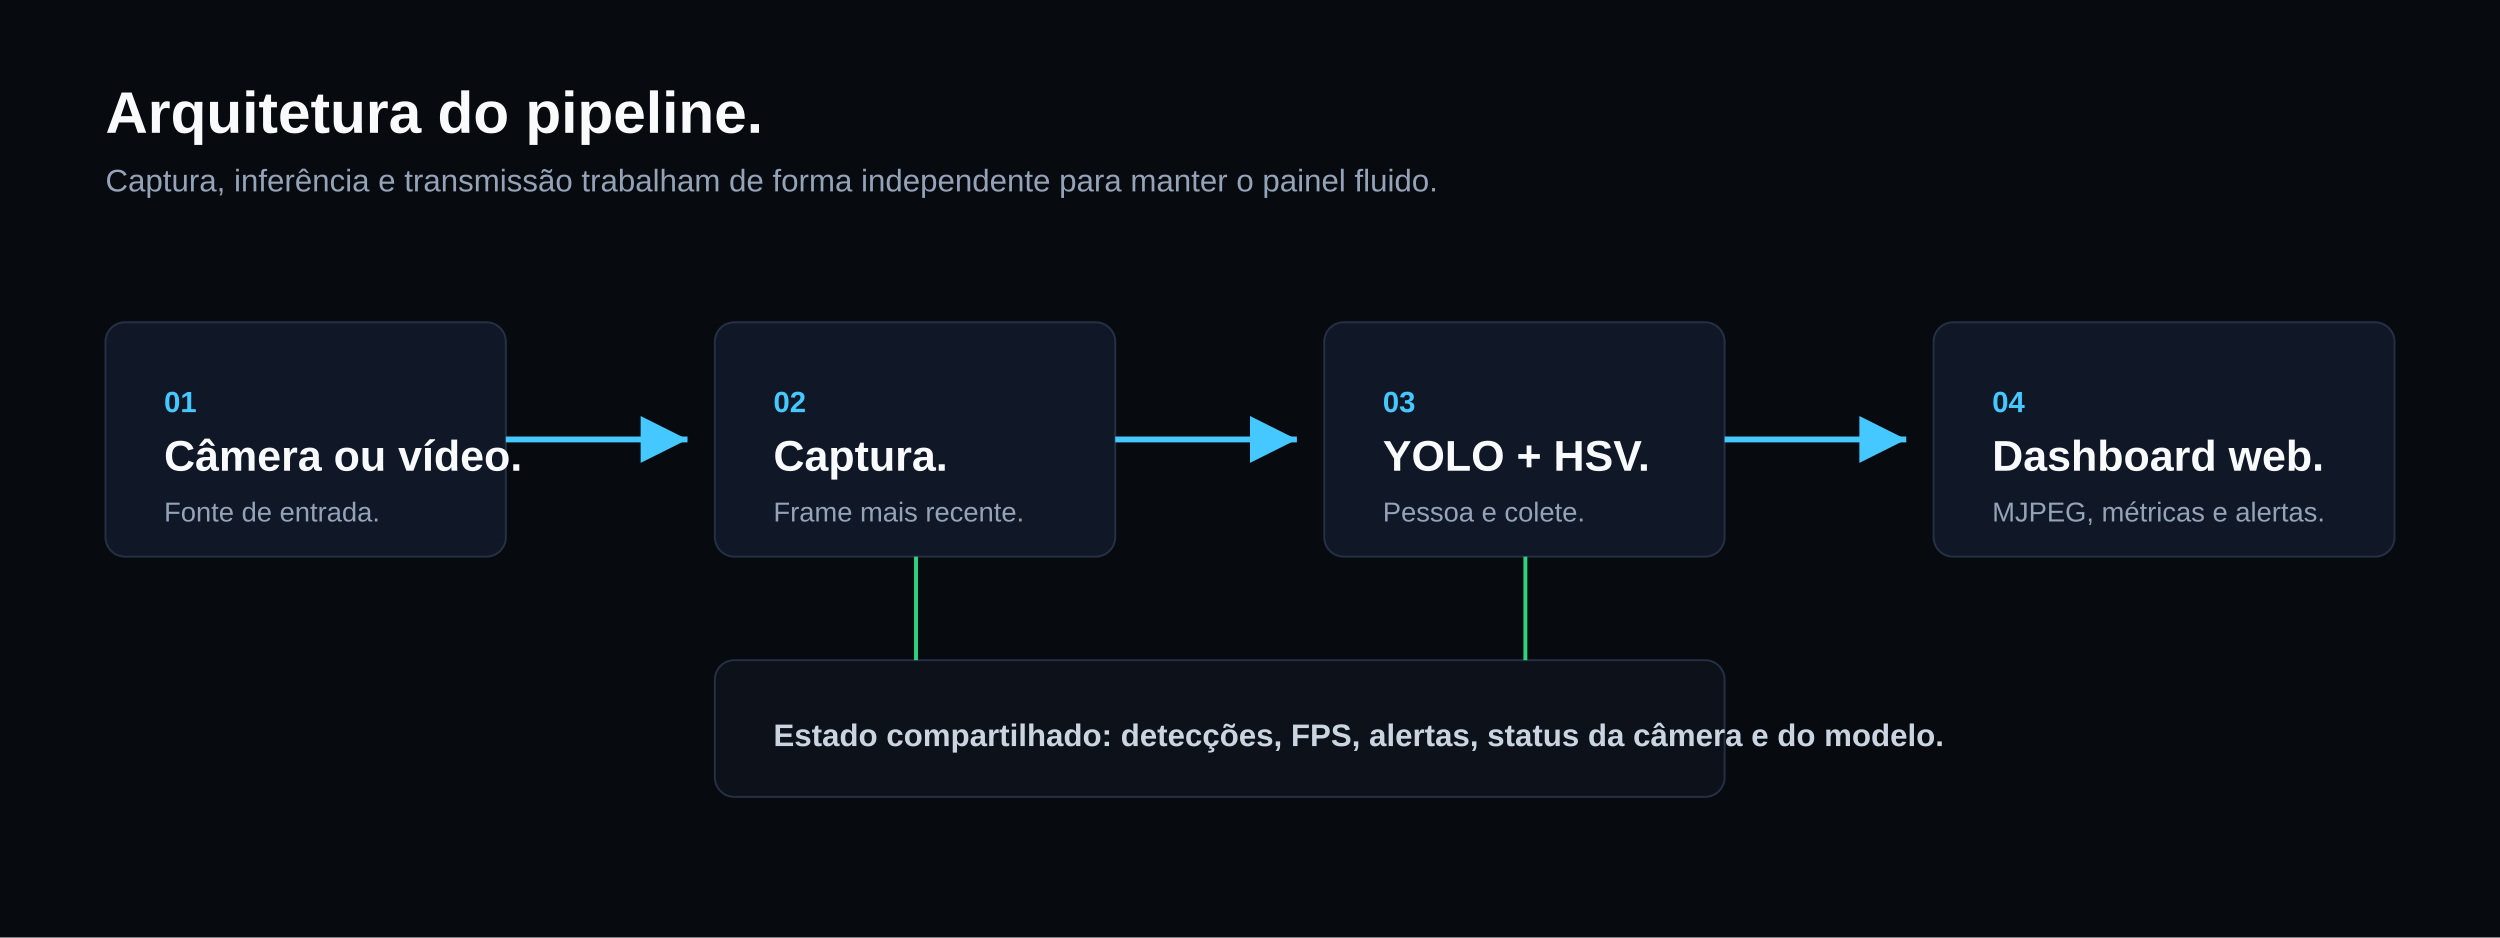
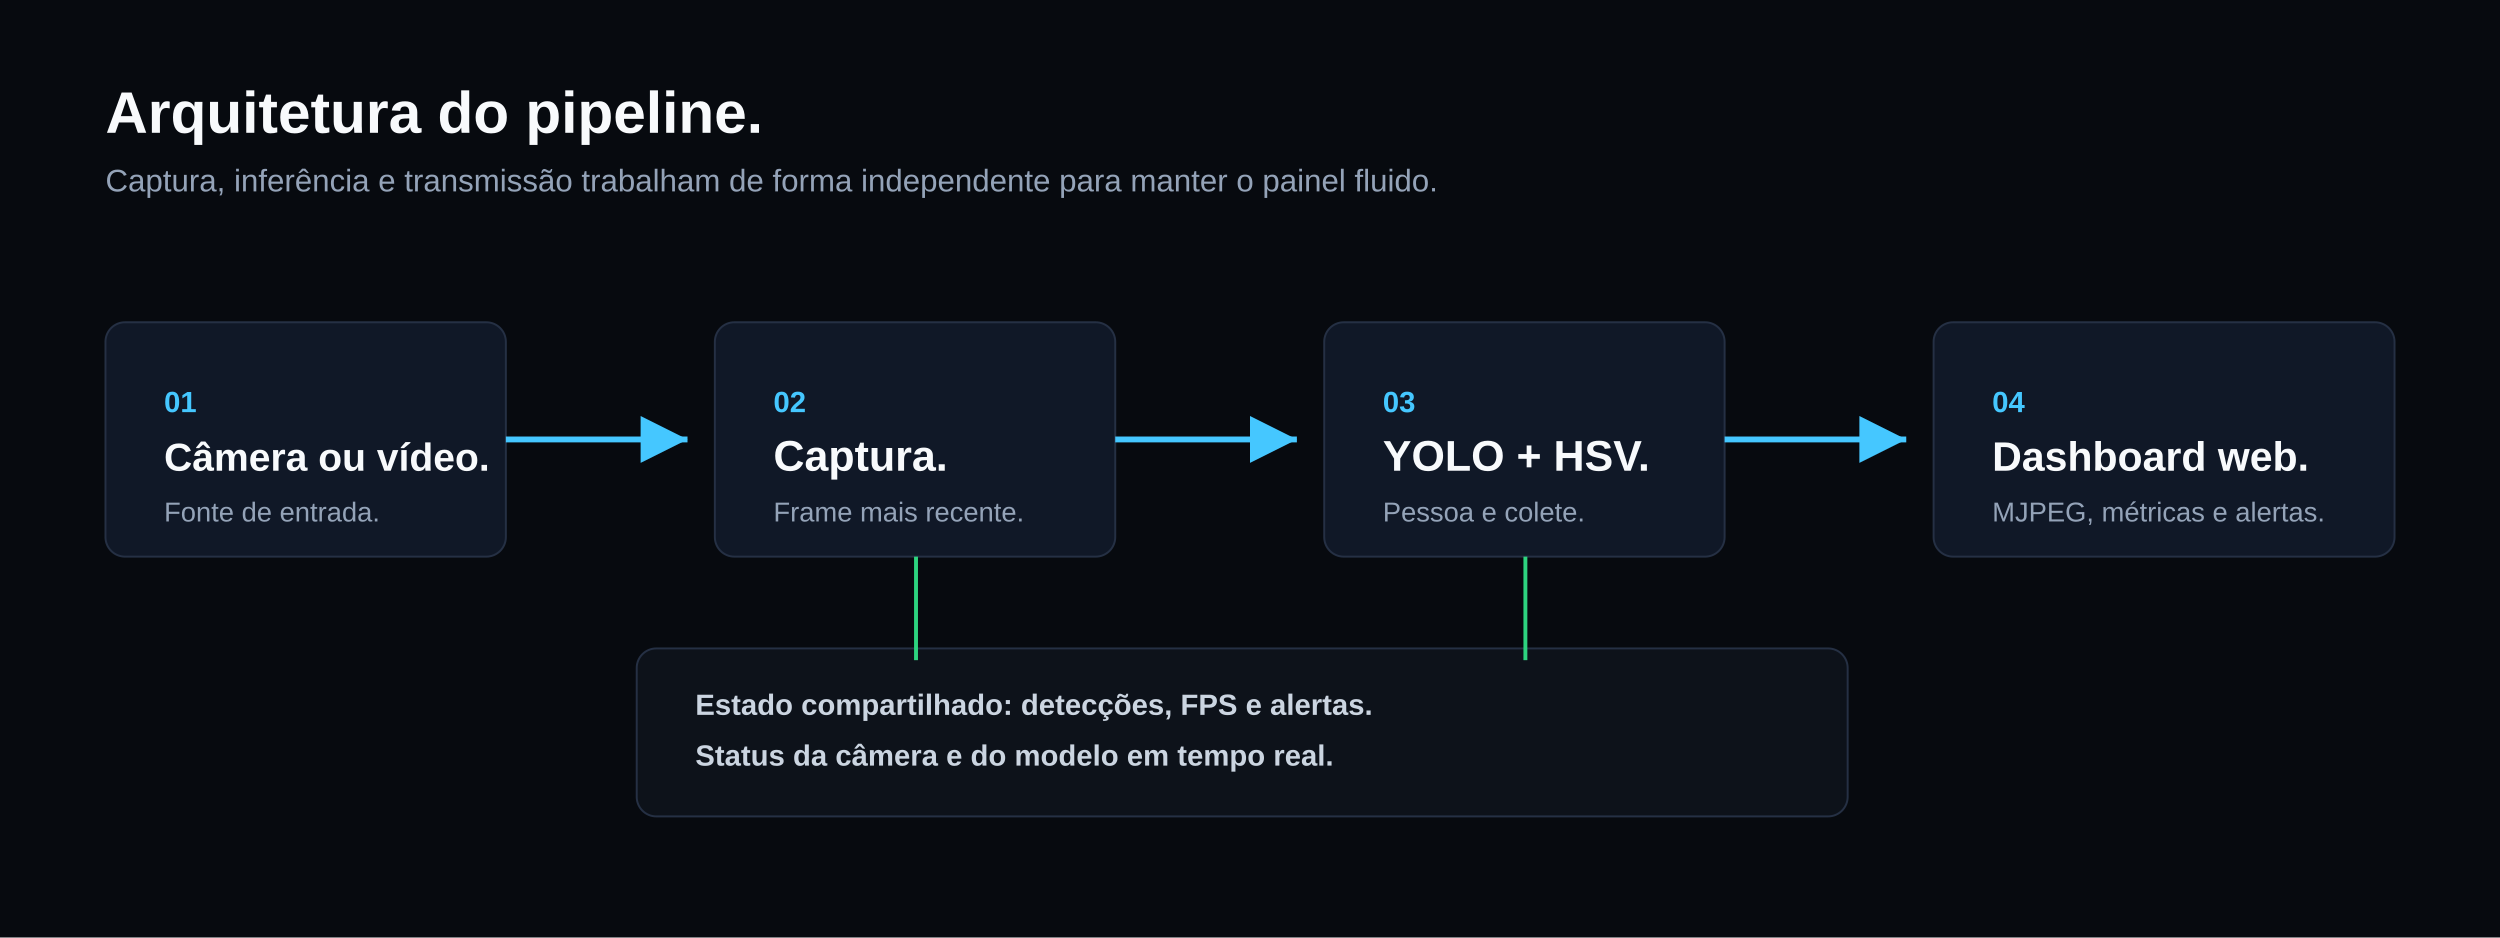
<svg xmlns="http://www.w3.org/2000/svg" width="1280" height="480" viewBox="0 0 1280 480" fill="none">
  <rect width="1280" height="480" fill="#070A0F" />
  <text x="54" y="68" fill="#F8FAFC" font-family="Segoe UI, Arial" font-size="30" font-weight="850">Arquitetura do pipeline.</text>
  <text x="54" y="98" fill="#94A3B8" font-family="Segoe UI, Arial" font-size="16">Captura, inferência e transmissão trabalham de forma independente para manter o painel fluido.</text>
  <defs>
    <marker id="arrow" markerWidth="12" markerHeight="12" refX="10" refY="6" orient="auto" markerUnits="strokeWidth">
      <path d="M2 2L10 6L2 10V2Z" fill="#45C7FF" />
    </marker>
  </defs>
  <g font-family="Segoe UI, Arial">
    <rect x="54" y="165" width="205" height="120" rx="10" fill="#101827" stroke="#253044" />
    <text x="84" y="211" fill="#45C7FF" font-size="15" font-weight="850">01</text>
-     <text x="84" y="241" fill="#F8FAFC" font-size="22" font-weight="850">Câmera ou vídeo.</text>
+     <text x="84" y="241" fill="#F8FAFC" font-size="20" font-weight="850">Câmera ou vídeo.</text>
    <text x="84" y="267" fill="#94A3B8" font-size="14">Fonte de entrada.</text>
    <line x1="259" y1="225" x2="352" y2="225" stroke="#45C7FF" stroke-width="3" marker-end="url(#arrow)" />
    <rect x="366" y="165" width="205" height="120" rx="10" fill="#101827" stroke="#253044" />
    <text x="396" y="211" fill="#45C7FF" font-size="15" font-weight="850">02</text>
    <text x="396" y="241" fill="#F8FAFC" font-size="22" font-weight="850">Captura.</text>
    <text x="396" y="267" fill="#94A3B8" font-size="14">Frame mais recente.</text>
    <line x1="571" y1="225" x2="664" y2="225" stroke="#45C7FF" stroke-width="3" marker-end="url(#arrow)" />
    <rect x="678" y="165" width="205" height="120" rx="10" fill="#101827" stroke="#253044" />
    <text x="708" y="211" fill="#45C7FF" font-size="15" font-weight="850">03</text>
    <text x="708" y="241" fill="#F8FAFC" font-size="22" font-weight="850">YOLO + HSV.</text>
    <text x="708" y="267" fill="#94A3B8" font-size="14">Pessoa e colete.</text>
    <line x1="883" y1="225" x2="976" y2="225" stroke="#45C7FF" stroke-width="3" marker-end="url(#arrow)" />
    <rect x="990" y="165" width="236" height="120" rx="10" fill="#101827" stroke="#253044" />
    <text x="1020" y="211" fill="#45C7FF" font-size="15" font-weight="850">04</text>
-     <text x="1020" y="241" fill="#F8FAFC" font-size="22" font-weight="850">Dashboard web.</text>
+     <text x="1020" y="241" fill="#F8FAFC" font-size="21" font-weight="850">Dashboard web.</text>
    <text x="1020" y="267" fill="#94A3B8" font-size="14">MJPEG, métricas e alertas.</text>
-     <rect x="366" y="338" width="517" height="70" rx="10" fill="#0D121A" stroke="#253044" />
-     <text x="396" y="382" fill="#CBD5E1" font-size="16" font-weight="700">Estado compartilhado: detecções, FPS, alertas, status da câmera e do modelo.</text>
+     <rect x="326" y="332" width="620" height="86" rx="10" fill="#0D121A" stroke="#253044" />
+     <text x="356" y="366" fill="#CBD5E1" font-size="15" font-weight="700">Estado compartilhado: detecções, FPS e alertas.</text>
+     <text x="356" y="392" fill="#CBD5E1" font-size="15" font-weight="700">Status da câmera e do modelo em tempo real.</text>
    <line x1="469" y1="285" x2="469" y2="338" stroke="#2DD47F" stroke-width="2" />
    <line x1="781" y1="285" x2="781" y2="338" stroke="#2DD47F" stroke-width="2" />
  </g>
</svg>
